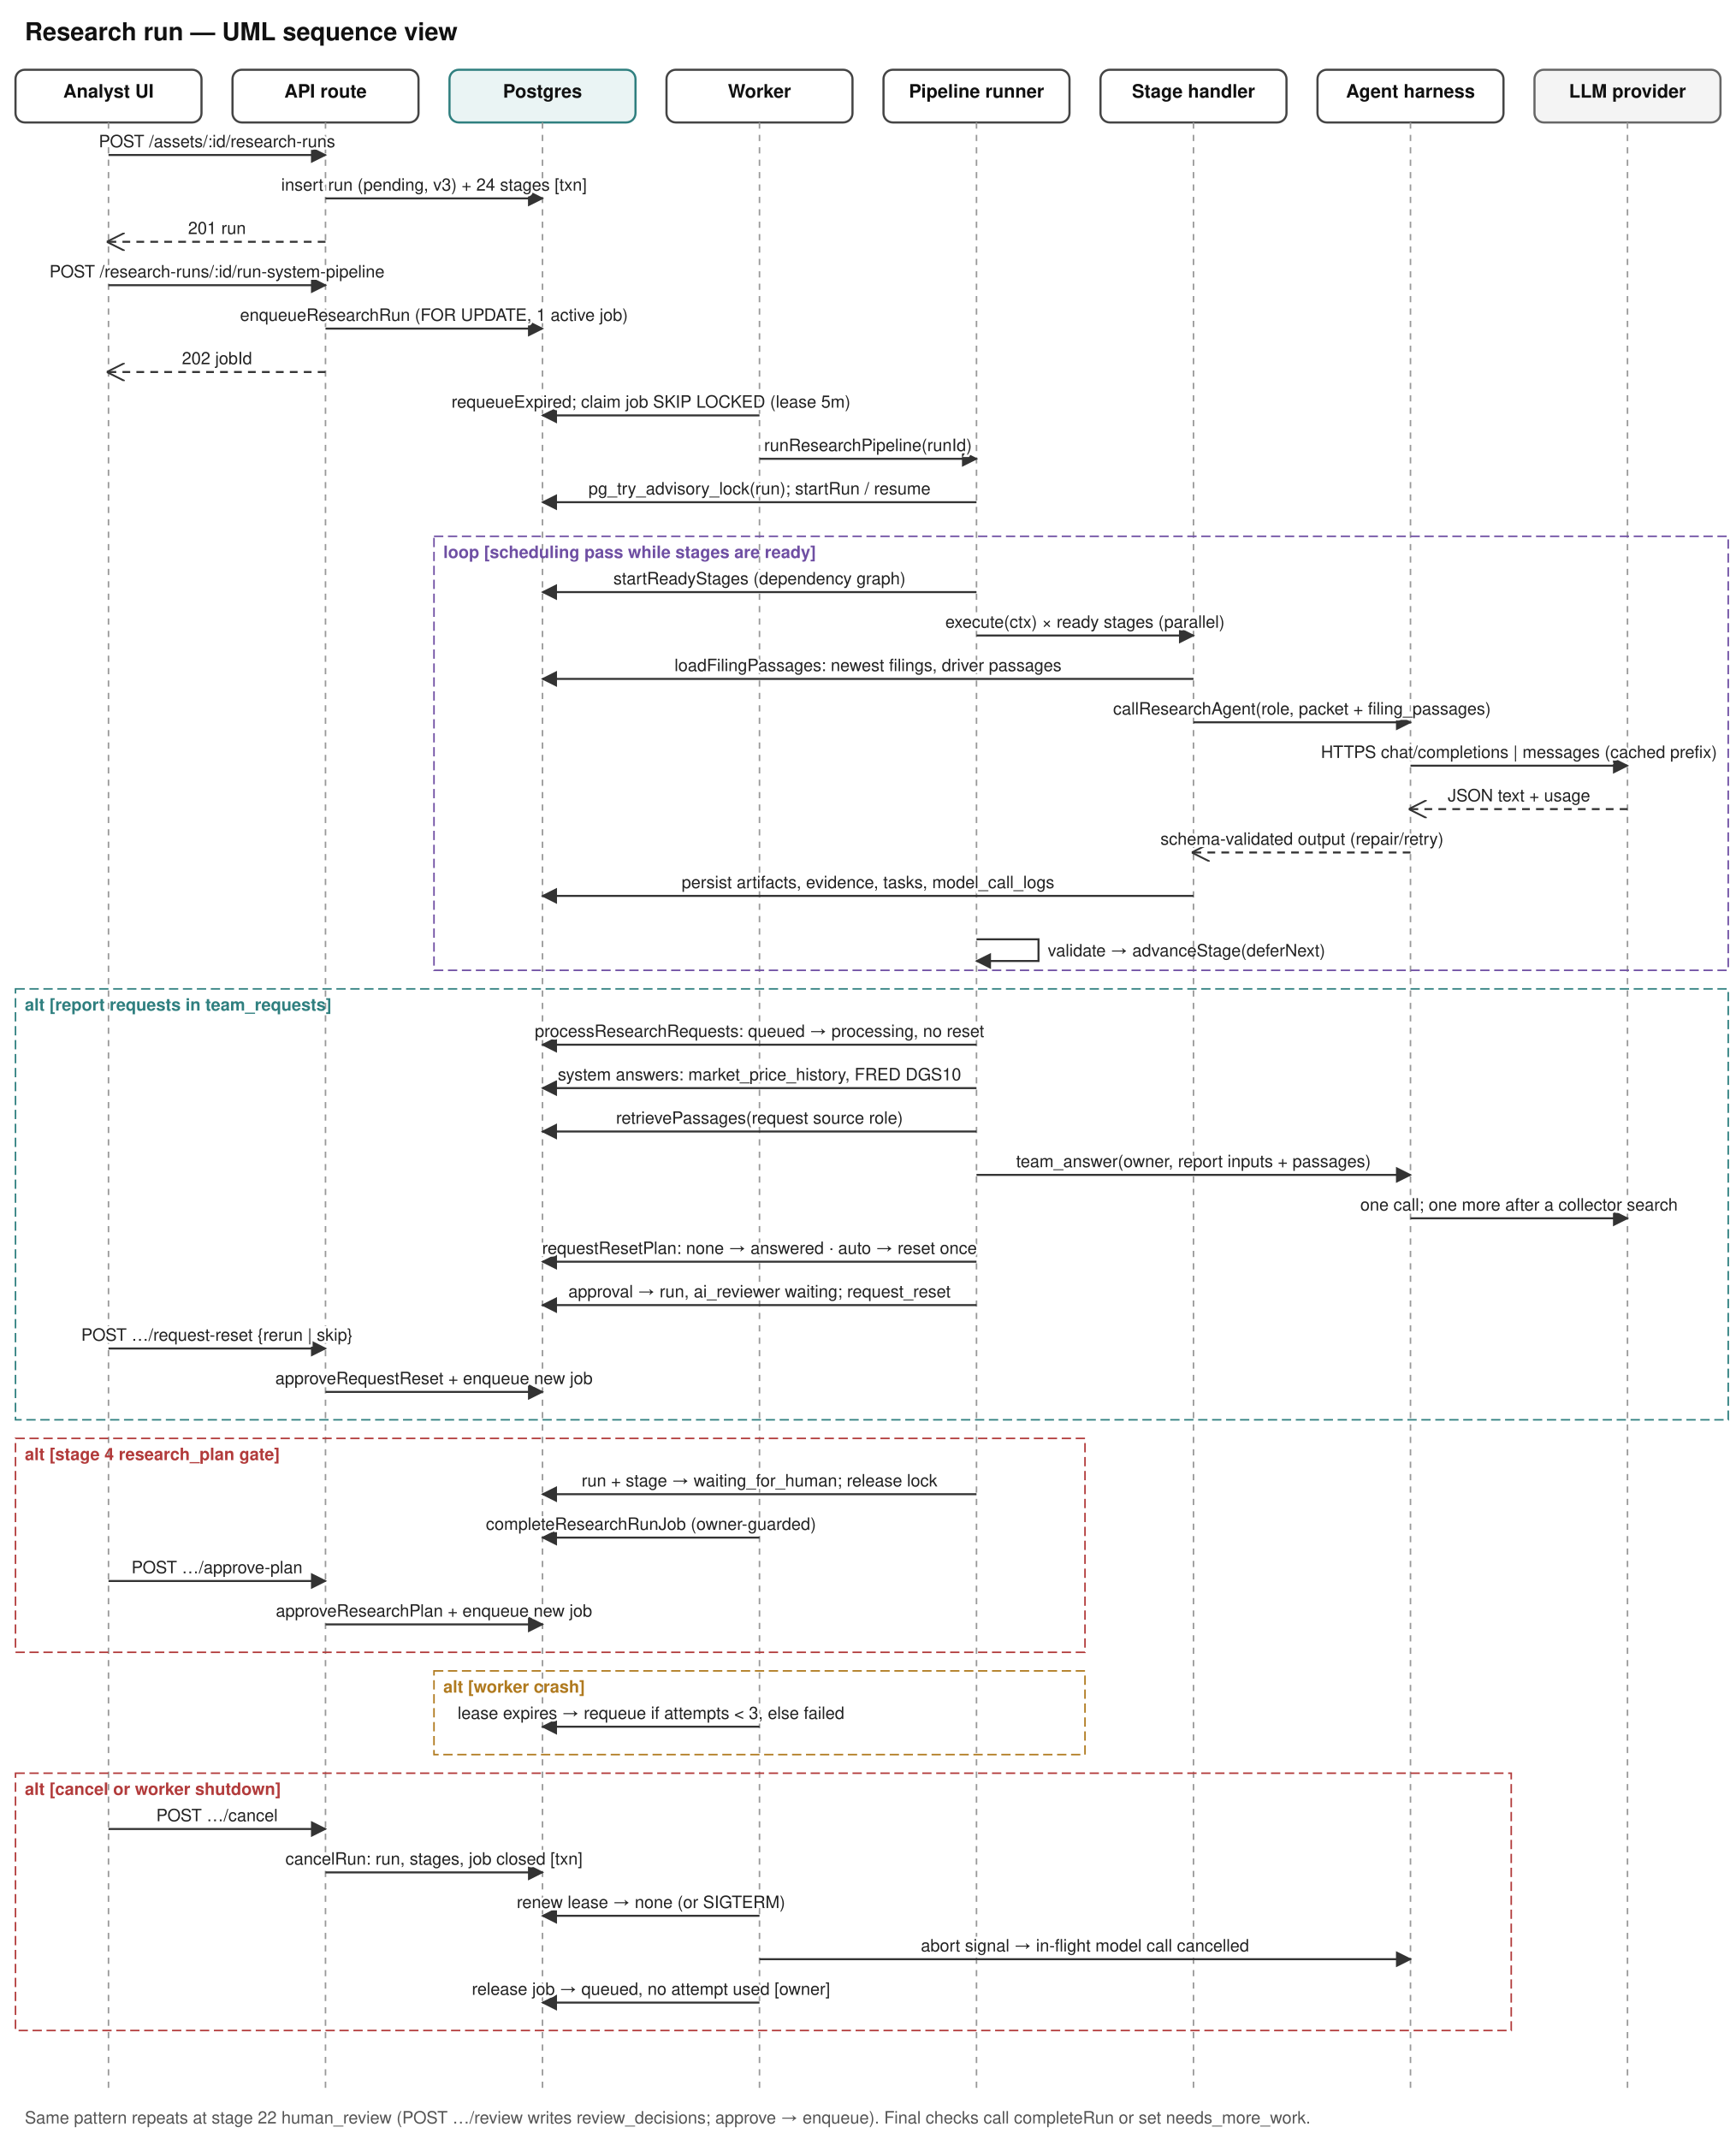
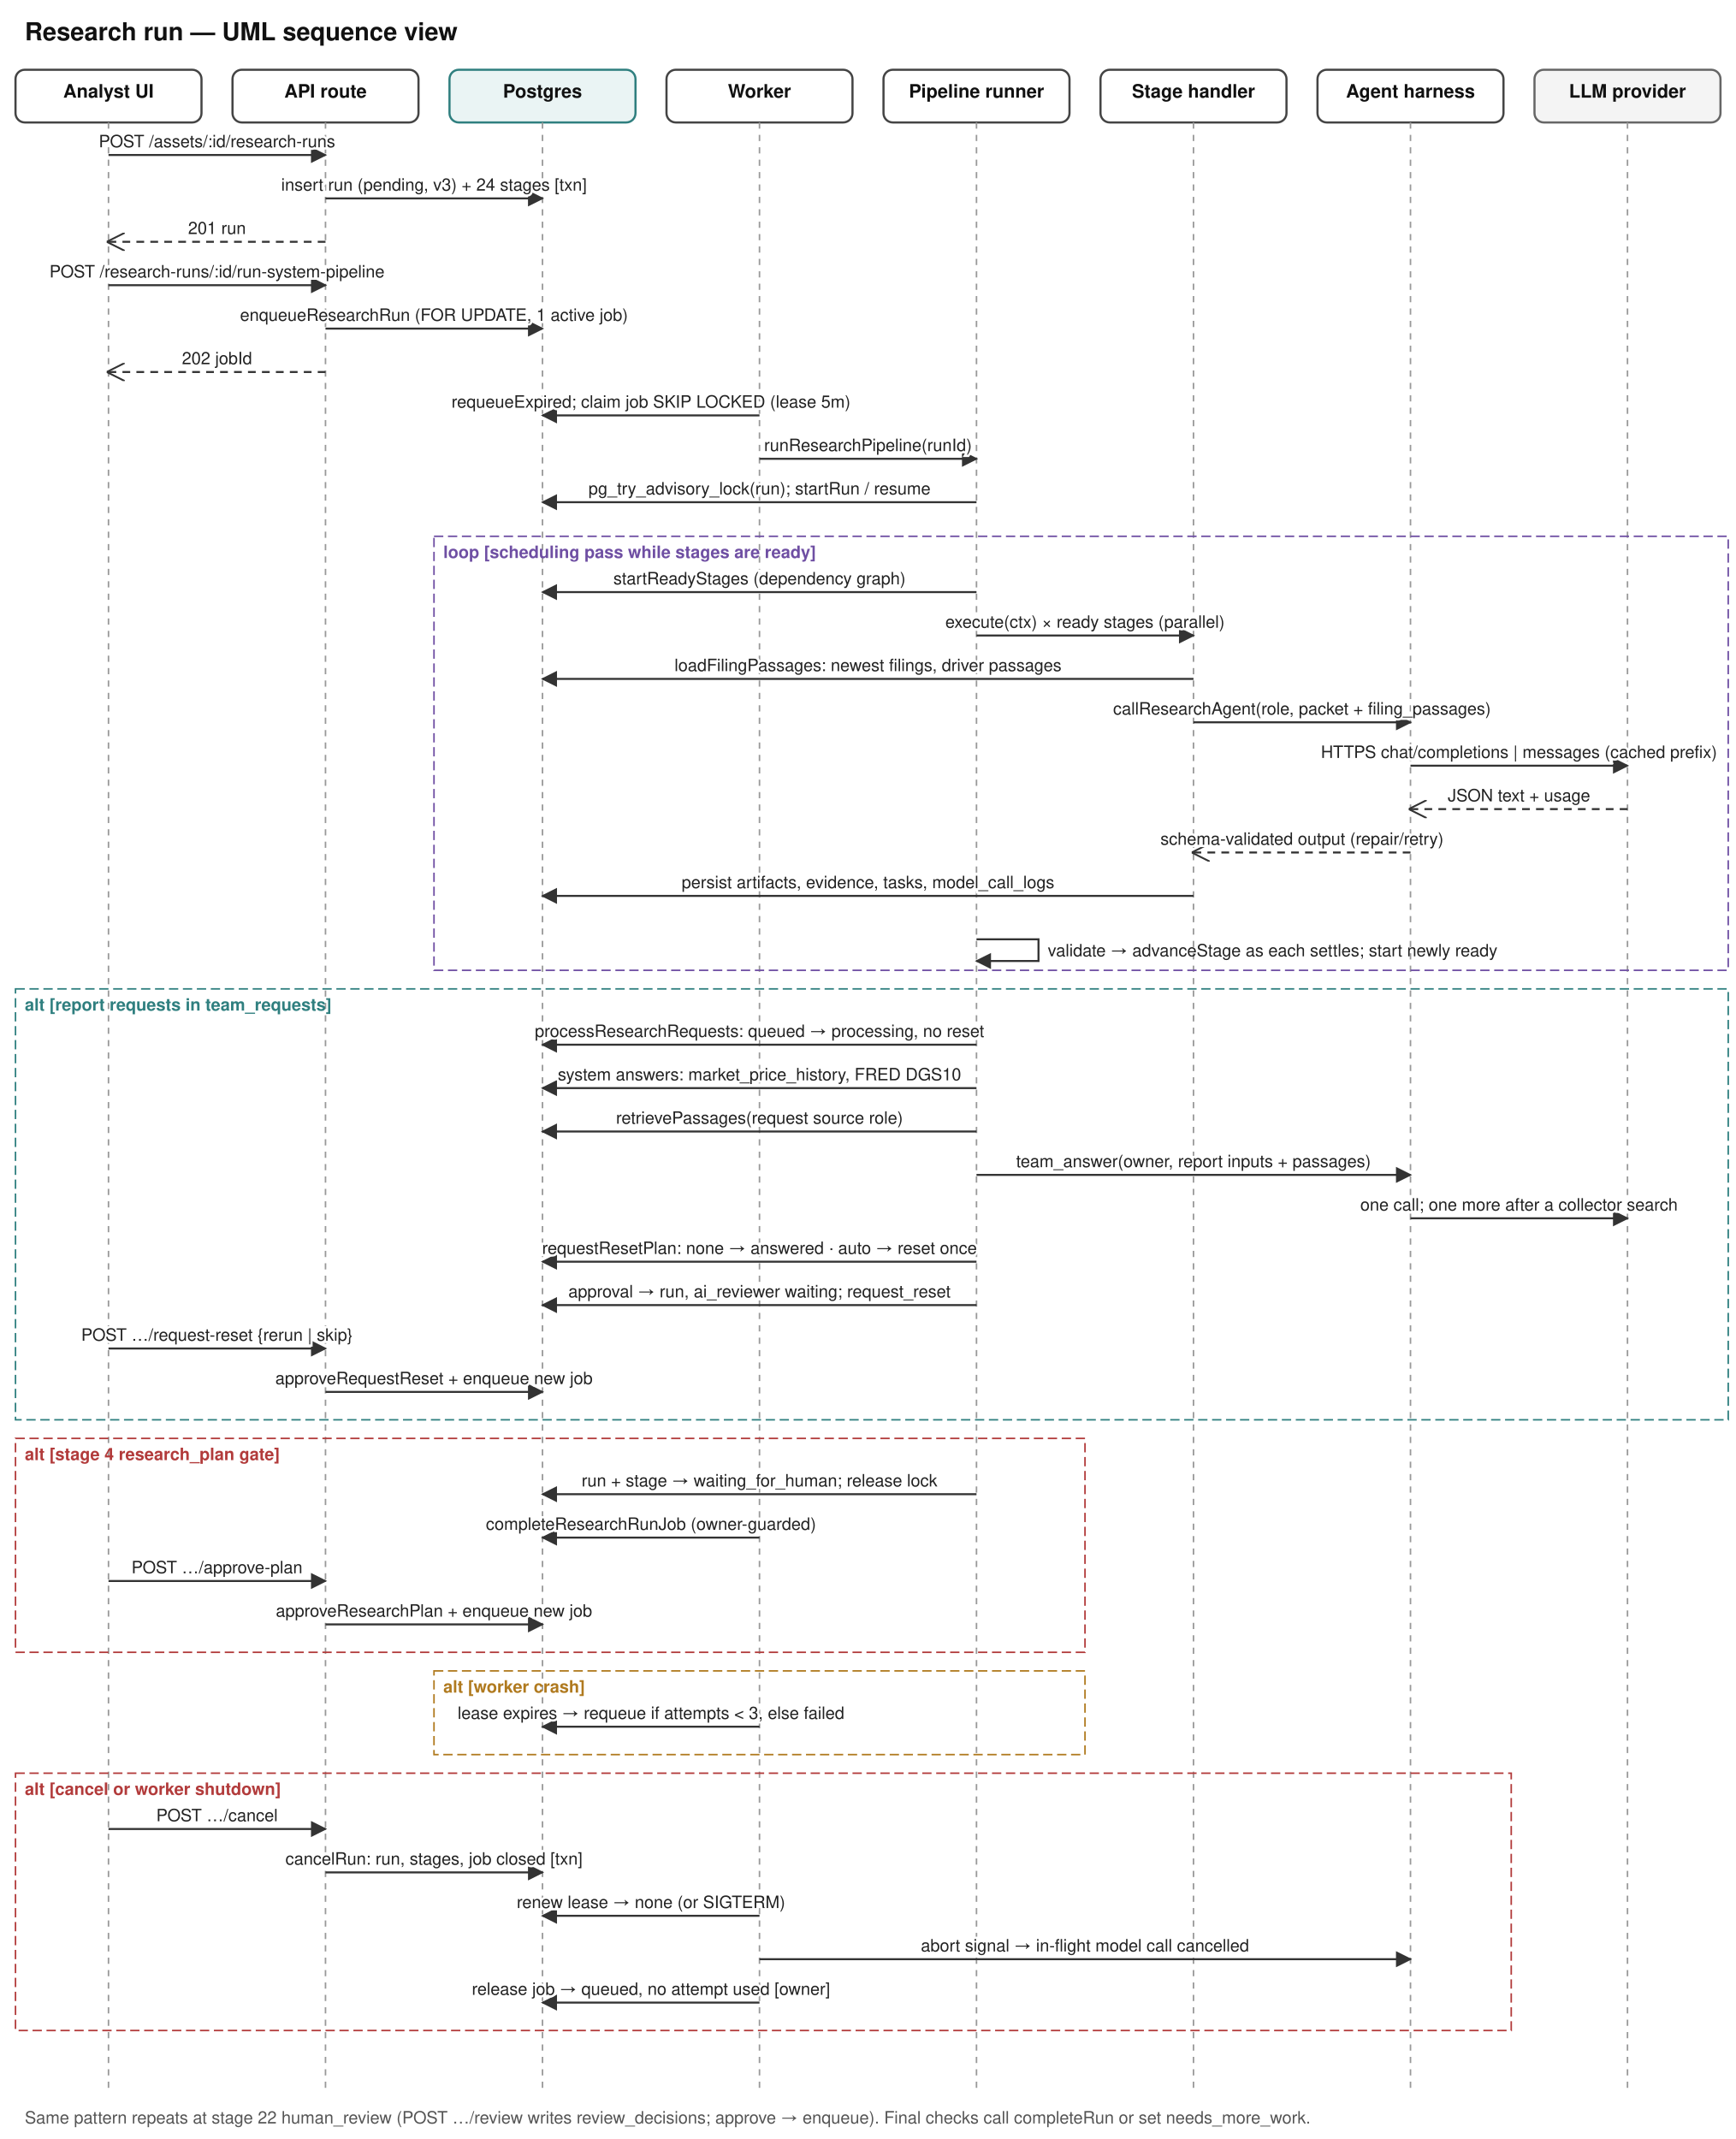
<svg xmlns="http://www.w3.org/2000/svg" viewBox="0 0 1120 1380" width="1120" height="1380" role="img" aria-labelledby="t d" font-family="Helvetica, Arial, sans-serif" font-size="13">
  <defs>
    <marker id="a" viewBox="0 0 10 10" refX="9" refY="5" markerWidth="8" markerHeight="8" orient="auto-start-reverse">
      <path d="M0,0 L10,5 L0,10 z" fill="#333" />
    </marker>
    <marker id="o" viewBox="0 0 10 10" refX="9" refY="5" markerWidth="9" markerHeight="9" orient="auto-start-reverse">
      <path d="M0,0 L10,5 L0,10" fill="none" stroke="#333" />
    </marker>
  </defs>
  <rect x="0" y="0" width="1120" height="1380" fill="#ffffff" />
  <text x="16" y="26" font-size="16" font-weight="bold" fill="#111">Research run — UML sequence view</text>
  <rect x="10" y="45" width="120" height="34" rx="6" fill="#ffffff" stroke="#444444" stroke-width="1.4" />
  <text x="70.0" y="63" font-size="12" font-weight="bold" text-anchor="middle" fill="#111">Analyst UI</text>
  <line x1="70" y1="79" x2="70" y2="1350" stroke="#999" stroke-dasharray="4 4" />
  <rect x="150" y="45" width="120" height="34" rx="6" fill="#ffffff" stroke="#444444" stroke-width="1.4" />
  <text x="210.0" y="63" font-size="12" font-weight="bold" text-anchor="middle" fill="#111">API route</text>
  <line x1="210" y1="79" x2="210" y2="1350" stroke="#999" stroke-dasharray="4 4" />
  <rect x="290" y="45" width="120" height="34" rx="6" fill="#eaf4f4" stroke="#2f7f7f" stroke-width="1.4" />
  <text x="350.0" y="63" font-size="12" font-weight="bold" text-anchor="middle" fill="#111">Postgres</text>
  <line x1="350" y1="79" x2="350" y2="1350" stroke="#999" stroke-dasharray="4 4" />
  <rect x="430" y="45" width="120" height="34" rx="6" fill="#ffffff" stroke="#444444" stroke-width="1.4" />
  <text x="490.0" y="63" font-size="12" font-weight="bold" text-anchor="middle" fill="#111">Worker</text>
  <line x1="490" y1="79" x2="490" y2="1350" stroke="#999" stroke-dasharray="4 4" />
  <rect x="570" y="45" width="120" height="34" rx="6" fill="#ffffff" stroke="#444444" stroke-width="1.4" />
  <text x="630.0" y="63" font-size="12" font-weight="bold" text-anchor="middle" fill="#111">Pipeline runner</text>
  <line x1="630" y1="79" x2="630" y2="1350" stroke="#999" stroke-dasharray="4 4" />
  <rect x="710" y="45" width="120" height="34" rx="6" fill="#ffffff" stroke="#444444" stroke-width="1.4" />
  <text x="770.0" y="63" font-size="12" font-weight="bold" text-anchor="middle" fill="#111">Stage handler</text>
  <line x1="770" y1="79" x2="770" y2="1350" stroke="#999" stroke-dasharray="4 4" />
  <rect x="850" y="45" width="120" height="34" rx="6" fill="#ffffff" stroke="#444444" stroke-width="1.4" />
  <text x="910.0" y="63" font-size="12" font-weight="bold" text-anchor="middle" fill="#111">Agent harness</text>
  <line x1="910" y1="79" x2="910" y2="1350" stroke="#999" stroke-dasharray="4 4" />
  <rect x="990" y="45" width="120" height="34" rx="6" fill="#f4f4f4" stroke="#666666" stroke-width="1.4" />
  <text x="1050.0" y="63" font-size="12" font-weight="bold" text-anchor="middle" fill="#111">LLM provider</text>
  <line x1="1050" y1="79" x2="1050" y2="1350" stroke="#999" stroke-dasharray="4 4" />
  <path d="M70,100 L210,100" fill="none" stroke="#333" stroke-width="1.3" marker-end="url(#a)" />
  <text x="140.0" y="95" font-size="11" text-anchor="middle" fill="#222" stroke="#ffffff" stroke-width="3" paint-order="stroke">POST /assets/:id/research-runs</text>
  <path d="M210,128 L350,128" fill="none" stroke="#333" stroke-width="1.3" marker-end="url(#a)" />
  <text x="280.0" y="123" font-size="11" text-anchor="middle" fill="#222" stroke="#ffffff" stroke-width="3" paint-order="stroke">insert run (pending, v3) + 24 stages [txn]</text>
  <path d="M210,156 L70,156" fill="none" stroke="#333" stroke-width="1.3" stroke-dasharray="5 4" marker-end="url(#o)" />
  <text x="140.0" y="151" font-size="11" text-anchor="middle" fill="#222" stroke="#ffffff" stroke-width="3" paint-order="stroke">201 run</text>
  <path d="M70,184 L210,184" fill="none" stroke="#333" stroke-width="1.3" marker-end="url(#a)" />
  <text x="140.0" y="179" font-size="11" text-anchor="middle" fill="#222" stroke="#ffffff" stroke-width="3" paint-order="stroke">POST /research-runs/:id/run-system-pipeline</text>
  <path d="M210,212 L350,212" fill="none" stroke="#333" stroke-width="1.3" marker-end="url(#a)" />
  <text x="280.0" y="207" font-size="11" text-anchor="middle" fill="#222" stroke="#ffffff" stroke-width="3" paint-order="stroke">enqueueResearchRun (FOR UPDATE, 1 active job)</text>
  <path d="M210,240 L70,240" fill="none" stroke="#333" stroke-width="1.3" stroke-dasharray="5 4" marker-end="url(#o)" />
  <text x="140.0" y="235" font-size="11" text-anchor="middle" fill="#222" stroke="#ffffff" stroke-width="3" paint-order="stroke">202 jobId</text>
  <path d="M490,268 L350,268" fill="none" stroke="#333" stroke-width="1.3" marker-end="url(#a)" />
  <text x="420.0" y="263" font-size="11" text-anchor="middle" fill="#222" stroke="#ffffff" stroke-width="3" paint-order="stroke">requeueExpired; claim job SKIP LOCKED (lease 5m)</text>
  <path d="M490,296 L630,296" fill="none" stroke="#333" stroke-width="1.3" marker-end="url(#a)" />
  <text x="560.0" y="291" font-size="11" text-anchor="middle" fill="#222" stroke="#ffffff" stroke-width="3" paint-order="stroke">runResearchPipeline(runId)</text>
  <path d="M630,324 L350,324" fill="none" stroke="#333" stroke-width="1.3" marker-end="url(#a)" />
  <text x="490.0" y="319" font-size="11" text-anchor="middle" fill="#222" stroke="#ffffff" stroke-width="3" paint-order="stroke">pg_try_advisory_lock(run); startRun / resume</text>
  <text x="286" y="360" font-size="11" font-weight="bold" text-anchor="start" fill="#6f4fa3">loop [scheduling pass while stages are ready]</text>
  <path d="M630,382 L350,382" fill="none" stroke="#333" stroke-width="1.3" marker-end="url(#a)" />
  <text x="490.0" y="377" font-size="11" text-anchor="middle" fill="#222" stroke="#ffffff" stroke-width="3" paint-order="stroke">startReadyStages (dependency graph)</text>
  <path d="M630,410 L770,410" fill="none" stroke="#333" stroke-width="1.3" marker-end="url(#a)" />
  <text x="700.0" y="405" font-size="11" text-anchor="middle" fill="#222" stroke="#ffffff" stroke-width="3" paint-order="stroke">execute(ctx) × ready stages (parallel)</text>
  <path d="M770,438 L350,438" fill="none" stroke="#333" stroke-width="1.3" marker-end="url(#a)" />
  <text x="560.0" y="433" font-size="11" text-anchor="middle" fill="#222" stroke="#ffffff" stroke-width="3" paint-order="stroke">loadFilingPassages: newest filings, driver passages</text>
  <path d="M770,466 L910,466" fill="none" stroke="#333" stroke-width="1.3" marker-end="url(#a)" />
  <text x="840.0" y="461" font-size="11" text-anchor="middle" fill="#222" stroke="#ffffff" stroke-width="3" paint-order="stroke">callResearchAgent(role, packet + filing_passages)</text>
  <path d="M910,494 L1050,494" fill="none" stroke="#333" stroke-width="1.3" marker-end="url(#a)" />
  <text x="980.0" y="489" font-size="11" text-anchor="middle" fill="#222" stroke="#ffffff" stroke-width="3" paint-order="stroke">HTTPS chat/completions | messages (cached prefix)</text>
  <path d="M1050,522 L910,522" fill="none" stroke="#333" stroke-width="1.3" stroke-dasharray="5 4" marker-end="url(#o)" />
  <text x="980.0" y="517" font-size="11" text-anchor="middle" fill="#222" stroke="#ffffff" stroke-width="3" paint-order="stroke">JSON text + usage</text>
  <path d="M910,550 L770,550" fill="none" stroke="#333" stroke-width="1.3" stroke-dasharray="5 4" marker-end="url(#o)" />
  <text x="840.0" y="545" font-size="11" text-anchor="middle" fill="#222" stroke="#ffffff" stroke-width="3" paint-order="stroke">schema-validated output (repair/retry)</text>
  <path d="M770,578 L350,578" fill="none" stroke="#333" stroke-width="1.3" marker-end="url(#a)" />
  <text x="560.0" y="573" font-size="11" text-anchor="middle" fill="#222" stroke="#ffffff" stroke-width="3" paint-order="stroke">persist artifacts, evidence, tasks, model_call_logs</text>
  <path d="M630,606 h40 v14 h-40" fill="none" stroke="#333" stroke-width="1.3" marker-end="url(#a)" />
-   <text x="676" y="617" font-size="11" font-weight="normal" text-anchor="start" fill="#222">validate → advanceStage(deferNext)</text>
+   <text x="676" y="617" font-size="11" font-weight="normal" text-anchor="start" fill="#222">validate → advanceStage as each settles; start newly ready</text>
  <rect x="280" y="346" width="835" height="280" fill="none" stroke="#6f4fa3" stroke-dasharray="6 3" />
  <text x="16" y="652" font-size="11" font-weight="bold" text-anchor="start" fill="#2f7f7f">alt [report requests in team_requests]</text>
  <path d="M630,674 L350,674" fill="none" stroke="#333" stroke-width="1.3" marker-end="url(#a)" />
  <text x="490.0" y="669" font-size="11" text-anchor="middle" fill="#222" stroke="#ffffff" stroke-width="3" paint-order="stroke">processResearchRequests: queued → processing, no reset</text>
  <path d="M630,702 L350,702" fill="none" stroke="#333" stroke-width="1.3" marker-end="url(#a)" />
  <text x="490.0" y="697" font-size="11" text-anchor="middle" fill="#222" stroke="#ffffff" stroke-width="3" paint-order="stroke">system answers: market_price_history, FRED DGS10</text>
  <path d="M630,730 L350,730" fill="none" stroke="#333" stroke-width="1.3" marker-end="url(#a)" />
  <text x="490.0" y="725" font-size="11" text-anchor="middle" fill="#222" stroke="#ffffff" stroke-width="3" paint-order="stroke">retrievePassages(request source role)</text>
  <path d="M630,758 L910,758" fill="none" stroke="#333" stroke-width="1.3" marker-end="url(#a)" />
  <text x="770.0" y="753" font-size="11" text-anchor="middle" fill="#222" stroke="#ffffff" stroke-width="3" paint-order="stroke">team_answer(owner, report inputs + passages)</text>
  <path d="M910,786 L1050,786" fill="none" stroke="#333" stroke-width="1.3" marker-end="url(#a)" />
  <text x="980.0" y="781" font-size="11" text-anchor="middle" fill="#222" stroke="#ffffff" stroke-width="3" paint-order="stroke">one call; one more after a collector search</text>
  <path d="M630,814 L350,814" fill="none" stroke="#333" stroke-width="1.3" marker-end="url(#a)" />
  <text x="490.0" y="809" font-size="11" text-anchor="middle" fill="#222" stroke="#ffffff" stroke-width="3" paint-order="stroke">requestResetPlan: none → answered · auto → reset once</text>
  <path d="M630,842 L350,842" fill="none" stroke="#333" stroke-width="1.3" marker-end="url(#a)" />
  <text x="490.0" y="837" font-size="11" text-anchor="middle" fill="#222" stroke="#ffffff" stroke-width="3" paint-order="stroke">approval → run, ai_reviewer waiting; request_reset</text>
  <path d="M70,870 L210,870" fill="none" stroke="#333" stroke-width="1.3" marker-end="url(#a)" />
  <text x="140.0" y="865" font-size="11" text-anchor="middle" fill="#222" stroke="#ffffff" stroke-width="3" paint-order="stroke">POST …/request-reset {rerun | skip}</text>
  <path d="M210,898 L350,898" fill="none" stroke="#333" stroke-width="1.3" marker-end="url(#a)" />
  <text x="280.0" y="893" font-size="11" text-anchor="middle" fill="#222" stroke="#ffffff" stroke-width="3" paint-order="stroke">approveRequestReset + enqueue new job</text>
  <rect x="10" y="638" width="1105" height="278" fill="none" stroke="#2f7f7f" stroke-dasharray="6 3" />
  <text x="16" y="942" font-size="11" font-weight="bold" text-anchor="start" fill="#b23b3b">alt [stage 4 research_plan gate]</text>
  <path d="M630,964 L350,964" fill="none" stroke="#333" stroke-width="1.3" marker-end="url(#a)" />
  <text x="490.0" y="959" font-size="11" text-anchor="middle" fill="#222" stroke="#ffffff" stroke-width="3" paint-order="stroke">run + stage → waiting_for_human; release lock</text>
  <path d="M490,992 L350,992" fill="none" stroke="#333" stroke-width="1.3" marker-end="url(#a)" />
  <text x="420.0" y="987" font-size="11" text-anchor="middle" fill="#222" stroke="#ffffff" stroke-width="3" paint-order="stroke">completeResearchRunJob (owner-guarded)</text>
  <path d="M70,1020 L210,1020" fill="none" stroke="#333" stroke-width="1.3" marker-end="url(#a)" />
  <text x="140.0" y="1015" font-size="11" text-anchor="middle" fill="#222" stroke="#ffffff" stroke-width="3" paint-order="stroke">POST …/approve-plan</text>
  <path d="M210,1048 L350,1048" fill="none" stroke="#333" stroke-width="1.3" marker-end="url(#a)" />
  <text x="280.0" y="1043" font-size="11" text-anchor="middle" fill="#222" stroke="#ffffff" stroke-width="3" paint-order="stroke">approveResearchPlan + enqueue new job</text>
  <rect x="10" y="928" width="690" height="138" fill="none" stroke="#b23b3b" stroke-dasharray="6 3" />
  <text x="286" y="1092" font-size="11" font-weight="bold" text-anchor="start" fill="#b07a1f">alt [worker crash]</text>
  <path d="M490,1114 L350,1114" fill="none" stroke="#333" stroke-width="1.3" marker-end="url(#a)" />
  <text x="420.0" y="1109" font-size="11" text-anchor="middle" fill="#222" stroke="#ffffff" stroke-width="3" paint-order="stroke">lease expires → requeue if attempts &lt; 3, else failed</text>
  <rect x="280" y="1078" width="420" height="54" fill="none" stroke="#b07a1f" stroke-dasharray="6 3" />
  <text x="16" y="1158" font-size="11" font-weight="bold" text-anchor="start" fill="#b23b3b">alt [cancel or worker shutdown]</text>
  <path d="M70,1180 L210,1180" fill="none" stroke="#333" stroke-width="1.3" marker-end="url(#a)" />
  <text x="140.0" y="1175" font-size="11" text-anchor="middle" fill="#222" stroke="#ffffff" stroke-width="3" paint-order="stroke">POST …/cancel</text>
  <path d="M210,1208 L350,1208" fill="none" stroke="#333" stroke-width="1.3" marker-end="url(#a)" />
  <text x="280.0" y="1203" font-size="11" text-anchor="middle" fill="#222" stroke="#ffffff" stroke-width="3" paint-order="stroke">cancelRun: run, stages, job closed [txn]</text>
  <path d="M490,1236 L350,1236" fill="none" stroke="#333" stroke-width="1.3" marker-end="url(#a)" />
  <text x="420.0" y="1231" font-size="11" text-anchor="middle" fill="#222" stroke="#ffffff" stroke-width="3" paint-order="stroke">renew lease → none (or SIGTERM)</text>
  <path d="M490,1264 L910,1264" fill="none" stroke="#333" stroke-width="1.3" marker-end="url(#a)" />
  <text x="700.0" y="1259" font-size="11" text-anchor="middle" fill="#222" stroke="#ffffff" stroke-width="3" paint-order="stroke">abort signal → in-flight model call cancelled</text>
  <path d="M490,1292 L350,1292" fill="none" stroke="#333" stroke-width="1.3" marker-end="url(#a)" />
  <text x="420.0" y="1287" font-size="11" text-anchor="middle" fill="#222" stroke="#ffffff" stroke-width="3" paint-order="stroke">release job → queued, no attempt used [owner]</text>
  <rect x="10" y="1144" width="965" height="166" fill="none" stroke="#b23b3b" stroke-dasharray="6 3" />
  <text x="16" y="1370" font-size="11" font-weight="normal" text-anchor="start" fill="#555">Same pattern repeats at stage 22 human_review (POST …/review writes review_decisions; approve → enqueue). Final checks call completeRun or set needs_more_work.</text>
</svg>
